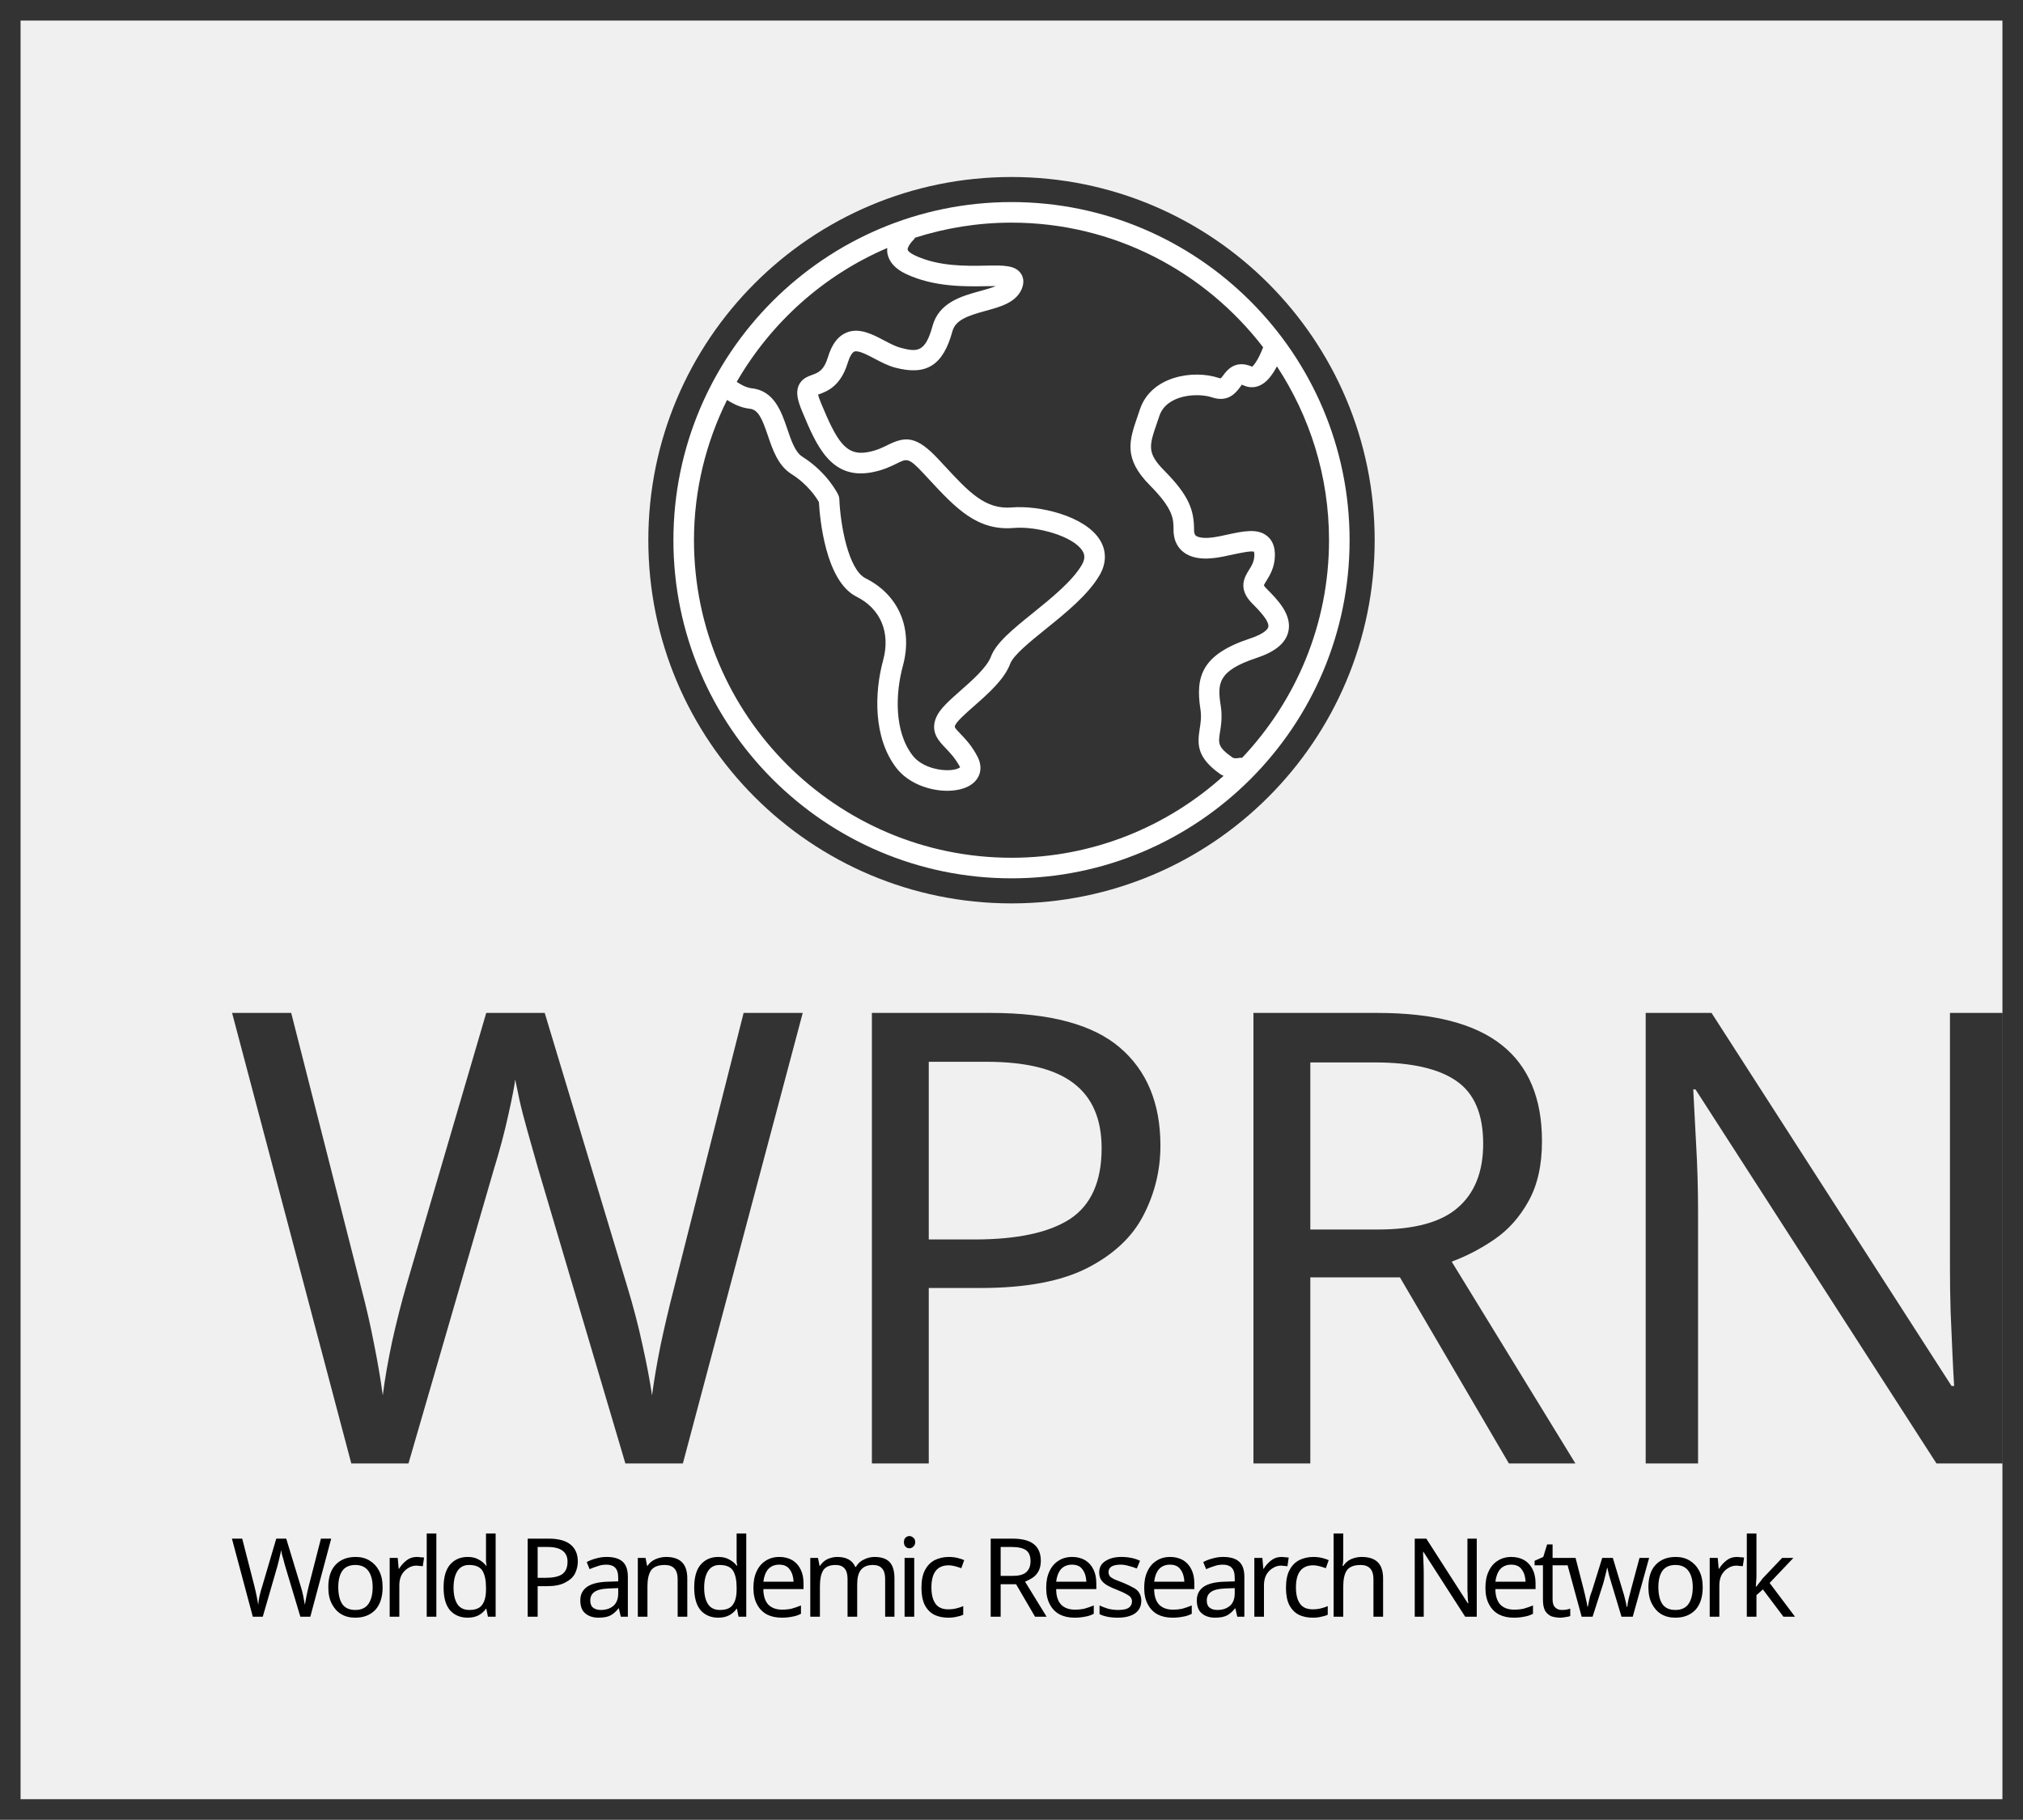
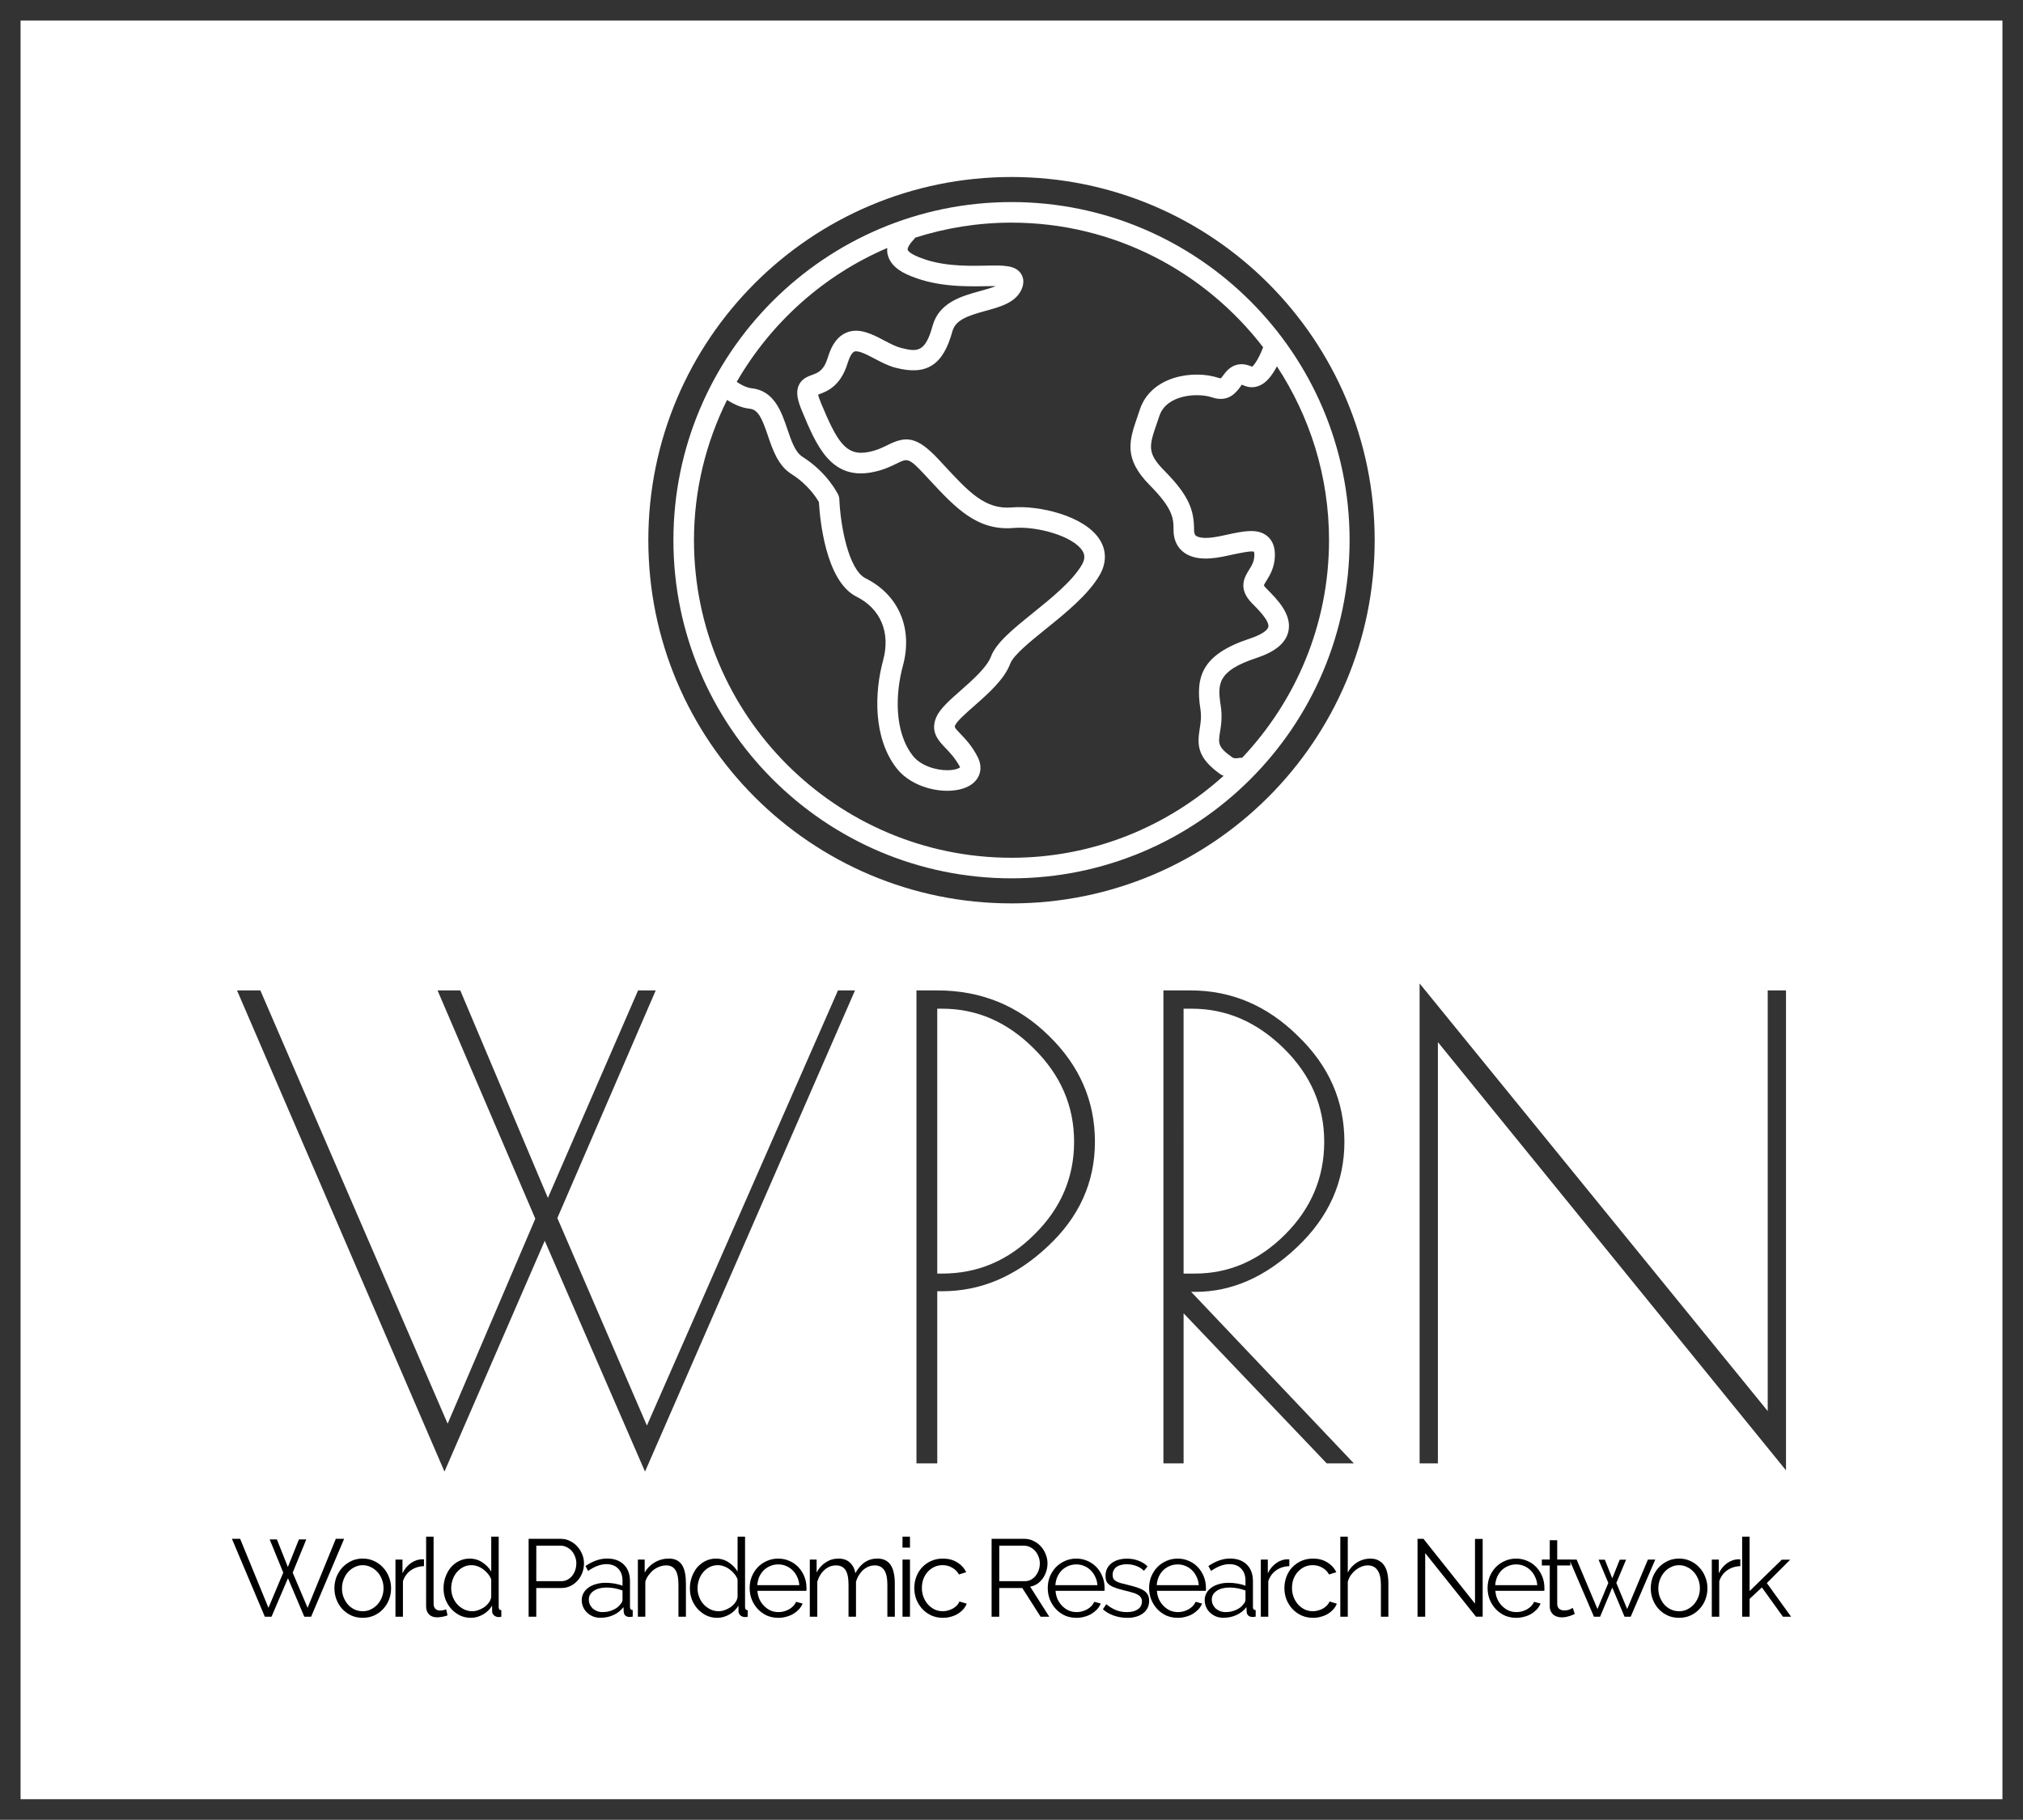
- <svg xmlns="http://www.w3.org/2000/svg" version="1.1" x="0px" y="0px" viewBox="0 0 98.377 88.489" enable-background="new 0 0 40 40" xml:space="preserve" id="svg8" width="98.377" height="88.489">
+ <svg xmlns="http://www.w3.org/2000/svg" height="88.489" width="98.377" id="svg8" xml:space="preserve" enable-background="new 0 0 40 40" viewBox="0 0 98.377 88.489" y="0px" x="0px" version="1.1">
  <defs id="defs12" />
-   <g id="g846" transform="translate(29.1885,8.263169)">
-     <g id="g895" transform="translate(-3.6401367e-7,-17.97729)">
-       <circle r="17.661" cy="35.982" cx="20" id="path891" style="fill:#333333;fill-opacity:1;stroke:none;stroke-width:0.883;stroke-miterlimit:4;stroke-dasharray:none;stroke-opacity:1" />
-       <path style="fill:#ffffff" d="m 20,19.54 c -9.065,0 -16.441,7.376 -16.441,16.442 0,9.066 7.376,16.442 16.441,16.442 9.065,0 16.441,-7.376 16.441,-16.442 0,-9.066 -7.376,-16.442 -16.441,-16.442 z m 11.214,27.025 c -0.038,-10e-4 -0.076,-0.008 -0.115,0 -0.16,0.032 -0.29,0.028 -0.347,-0.012 -0.729,-0.51 -0.699,-0.695 -0.612,-1.244 0.053,-0.331 0.118,-0.741 0.035,-1.275 -0.165,-1.064 -0.166,-1.696 1.738,-2.325 0.909,-0.301 1.415,-0.718 1.548,-1.276 0.198,-0.835 -0.549,-1.583 -1.043,-2.079 -0.115,-0.114 -0.141,-0.173 -0.145,-0.173 0.01,-0.042 0.076,-0.149 0.125,-0.228 0.156,-0.25 0.392,-0.628 0.41,-1.191 0.015,-0.432 -0.108,-0.76 -0.366,-0.975 -0.472,-0.396 -1.166,-0.245 -1.97,-0.071 l -0.391,0.082 c -0.798,0.161 -1.055,0.013 -1.114,-0.036 -0.024,-0.02 -0.088,-0.072 -0.089,-0.269 0,-0.95 -0.223,-1.657 -1.441,-2.887 -0.862,-0.871 -0.746,-1.21 -0.36,-2.333 l 0.115,-0.336 c 0.345,-1.036 1.853,-1.137 2.559,-0.9 0.79,0.264 1.17,-0.239 1.352,-0.482 0.038,-0.05 0.095,-0.126 0.081,-0.132 10e-4,0 0.034,0 0.113,0.036 0.256,0.112 0.524,0.114 0.778,0 0.31,-0.136 0.582,-0.455 0.832,-0.931 1.598,2.431 2.534,5.333 2.534,8.453 0,4.098 -1.614,7.817 -4.227,10.584 z m -17.255,-24.792 c -0.006,0.088 -0.009,0.177 0.007,0.263 0.076,0.417 0.382,0.754 0.907,1.001 1.362,0.64 2.878,0.611 3.889,0.593 0.153,-0.003 0.318,-0.004 0.476,-0.005 -0.213,0.09 -0.494,0.167 -0.755,0.239 -0.896,0.246 -2.01,0.551 -2.323,1.701 -0.357,1.31 -0.761,1.265 -1.554,1.061 -0.236,-0.062 -0.52,-0.21 -0.793,-0.354 -0.572,-0.301 -1.222,-0.645 -1.843,-0.383 -0.412,0.172 -0.705,0.562 -0.896,1.192 -0.199,0.654 -0.475,0.755 -0.767,0.862 -0.217,0.079 -0.513,0.187 -0.655,0.514 -0.152,0.346 -0.046,0.746 0.16,1.241 0.686,1.646 1.388,3.351 3.38,2.986 0.565,-0.103 0.958,-0.297 1.244,-0.439 0.48,-0.239 0.565,-0.28 1.275,0.479 l 0.259,0.279 c 1.314,1.417 2.362,2.54 4.148,2.383 1.119,-0.094 2.879,0.397 3.328,1.108 0.091,0.144 0.17,0.352 -0.026,0.688 -0.465,0.795 -1.479,1.614 -2.374,2.337 -0.962,0.776 -1.792,1.446 -2.045,2.122 -0.197,0.525 -0.904,1.148 -1.473,1.649 -0.542,0.478 -1.01,0.89 -1.186,1.299 -0.306,0.713 0.115,1.152 0.452,1.503 0.22,0.229 0.468,0.487 0.707,0.929 -0.035,0.045 -0.241,0.146 -0.624,0.146 -0.562,0 -1.299,-0.219 -1.68,-0.71 -0.911,-1.171 -0.844,-3.024 -0.478,-4.368 0.494,-1.817 -0.201,-3.448 -1.814,-4.254 -0.835,-0.417 -1.228,-2.588 -1.278,-3.858 -0.003,-0.066 -0.019,-0.132 -0.047,-0.192 -0.021,-0.044 -0.521,-1.088 -1.751,-1.863 -0.35,-0.221 -0.544,-0.792 -0.73,-1.344 -0.283,-0.834 -0.636,-1.873 -1.739,-1.983 -0.148,-0.015 -0.385,-0.087 -0.723,-0.313 1.67,-2.887 4.233,-5.191 7.322,-6.509 z m -9.4,14.209 c 0,-2.45 0.589,-4.76 1.608,-6.82 0.389,0.247 0.751,0.391 1.094,0.425 0.417,0.042 0.601,0.451 0.892,1.309 0.231,0.684 0.494,1.458 1.145,1.868 0.798,0.502 1.212,1.147 1.337,1.365 0.04,0.728 0.301,3.834 1.825,4.597 1.179,0.589 1.664,1.748 1.297,3.097 -0.43,1.577 -0.484,3.783 0.653,5.245 0.568,0.731 1.588,1.099 2.463,1.099 0.437,0 0.838,-0.091 1.128,-0.274 0.479,-0.302 0.621,-0.833 0.361,-1.355 -0.272,-0.543 -0.603,-0.888 -0.845,-1.14 -0.3,-0.313 -0.294,-0.325 -0.254,-0.418 0.086,-0.202 0.552,-0.613 0.927,-0.942 0.686,-0.604 1.463,-1.289 1.747,-2.049 0.157,-0.419 0.961,-1.067 1.737,-1.694 0.962,-0.776 2.053,-1.657 2.609,-2.611 0.341,-0.583 0.344,-1.196 0.009,-1.726 -0.746,-1.181 -2.987,-1.677 -4.259,-1.57 -1.32,0.117 -2.113,-0.755 -3.33,-2.067 l -0.262,-0.281 c -1.048,-1.122 -1.581,-1.125 -2.45,-0.692 -0.259,0.128 -0.552,0.274 -0.979,0.352 -1.076,0.199 -1.506,-0.536 -2.276,-2.387 -0.087,-0.207 -0.125,-0.335 -0.142,-0.41 0.019,-0.007 0.038,-0.014 0.056,-0.021 0.362,-0.132 1.037,-0.378 1.381,-1.51 0.093,-0.305 0.214,-0.514 0.324,-0.56 0.188,-0.079 0.635,0.157 0.992,0.345 0.324,0.17 0.658,0.347 1.008,0.437 1.513,0.396 2.32,-0.118 2.77,-1.766 0.152,-0.558 0.741,-0.758 1.622,-1 0.722,-0.197 1.467,-0.402 1.748,-1.056 0.151,-0.354 0.063,-0.606 -0.037,-0.755 -0.278,-0.414 -0.853,-0.403 -1.715,-0.386 -0.966,0.019 -2.292,0.043 -3.443,-0.498 -0.241,-0.114 -0.339,-0.22 -0.349,-0.276 -0.012,-0.06 0.042,-0.234 0.312,-0.512 0.021,-0.021 0.029,-0.047 0.045,-0.071 1.48,-0.473 3.055,-0.734 4.692,-0.734 4.984,0 9.412,2.384 12.237,6.061 -0.268,0.695 -0.497,0.922 -0.536,0.944 -0.822,-0.361 -1.226,0.181 -1.398,0.412 -0.043,0.056 -0.106,0.141 -0.126,0.154 0,-0.001 -0.032,0.004 -0.109,-0.022 -1.22,-0.405 -3.281,-0.093 -3.824,1.533 l -0.111,0.328 c -0.409,1.19 -0.704,2.05 0.595,3.362 1.152,1.163 1.152,1.635 1.152,2.185 0.001,0.554 0.249,0.873 0.456,1.042 0.419,0.342 1.053,0.421 1.944,0.242 l 0.404,-0.085 c 0.393,-0.084 0.986,-0.212 1.105,-0.153 10e-4,0 0.024,0.046 0.02,0.187 -0.01,0.296 -0.125,0.482 -0.259,0.697 -0.212,0.341 -0.566,0.911 0.161,1.637 0.274,0.275 0.847,0.848 0.777,1.14 -0.017,0.067 -0.128,0.307 -0.889,0.559 -2.344,0.773 -2.659,1.842 -2.413,3.427 0.059,0.378 0.012,0.676 -0.034,0.964 -0.126,0.791 -0.126,1.413 1.025,2.22 0.042,0.029 0.093,0.042 0.138,0.066 -2.737,2.468 -6.349,3.984 -10.315,3.984 -8.515,0 -15.441,-6.927 -15.441,-15.442 z" id="path2" />
+   <rect y="0.5" x="0.5" height="87.489" width="97.377" id="rect839" style="fill:#ffffff;fill-opacity:1;stroke:#333333;stroke-width:1;stroke-miterlimit:4;stroke-dasharray:none;stroke-opacity:1" />
+   <g transform="translate(29.1885,8.263169)" id="g846">
+     <g transform="translate(-3.6401367e-7,-17.97729)" id="g895">
+       <circle style="fill:#333333;fill-opacity:1;stroke:none;stroke-width:0.883;stroke-miterlimit:4;stroke-dasharray:none;stroke-opacity:1" id="path891" cx="20" cy="35.982" r="17.661" />
+       <path id="path2" d="m 20,19.54 c -9.065,0 -16.441,7.376 -16.441,16.442 0,9.066 7.376,16.442 16.441,16.442 9.065,0 16.441,-7.376 16.441,-16.442 0,-9.066 -7.376,-16.442 -16.441,-16.442 z m 11.214,27.025 c -0.038,-10e-4 -0.076,-0.008 -0.115,0 -0.16,0.032 -0.29,0.028 -0.347,-0.012 -0.729,-0.51 -0.699,-0.695 -0.612,-1.244 0.053,-0.331 0.118,-0.741 0.035,-1.275 -0.165,-1.064 -0.166,-1.696 1.738,-2.325 0.909,-0.301 1.415,-0.718 1.548,-1.276 0.198,-0.835 -0.549,-1.583 -1.043,-2.079 -0.115,-0.114 -0.141,-0.173 -0.145,-0.173 0.01,-0.042 0.076,-0.149 0.125,-0.228 0.156,-0.25 0.392,-0.628 0.41,-1.191 0.015,-0.432 -0.108,-0.76 -0.366,-0.975 -0.472,-0.396 -1.166,-0.245 -1.97,-0.071 l -0.391,0.082 c -0.798,0.161 -1.055,0.013 -1.114,-0.036 -0.024,-0.02 -0.088,-0.072 -0.089,-0.269 0,-0.95 -0.223,-1.657 -1.441,-2.887 -0.862,-0.871 -0.746,-1.21 -0.36,-2.333 l 0.115,-0.336 c 0.345,-1.036 1.853,-1.137 2.559,-0.9 0.79,0.264 1.17,-0.239 1.352,-0.482 0.038,-0.05 0.095,-0.126 0.081,-0.132 10e-4,0 0.034,0 0.113,0.036 0.256,0.112 0.524,0.114 0.778,0 0.31,-0.136 0.582,-0.455 0.832,-0.931 1.598,2.431 2.534,5.333 2.534,8.453 0,4.098 -1.614,7.817 -4.227,10.584 z m -17.255,-24.792 c -0.006,0.088 -0.009,0.177 0.007,0.263 0.076,0.417 0.382,0.754 0.907,1.001 1.362,0.64 2.878,0.611 3.889,0.593 0.153,-0.003 0.318,-0.004 0.476,-0.005 -0.213,0.09 -0.494,0.167 -0.755,0.239 -0.896,0.246 -2.01,0.551 -2.323,1.701 -0.357,1.31 -0.761,1.265 -1.554,1.061 -0.236,-0.062 -0.52,-0.21 -0.793,-0.354 -0.572,-0.301 -1.222,-0.645 -1.843,-0.383 -0.412,0.172 -0.705,0.562 -0.896,1.192 -0.199,0.654 -0.475,0.755 -0.767,0.862 -0.217,0.079 -0.513,0.187 -0.655,0.514 -0.152,0.346 -0.046,0.746 0.16,1.241 0.686,1.646 1.388,3.351 3.38,2.986 0.565,-0.103 0.958,-0.297 1.244,-0.439 0.48,-0.239 0.565,-0.28 1.275,0.479 l 0.259,0.279 c 1.314,1.417 2.362,2.54 4.148,2.383 1.119,-0.094 2.879,0.397 3.328,1.108 0.091,0.144 0.17,0.352 -0.026,0.688 -0.465,0.795 -1.479,1.614 -2.374,2.337 -0.962,0.776 -1.792,1.446 -2.045,2.122 -0.197,0.525 -0.904,1.148 -1.473,1.649 -0.542,0.478 -1.01,0.89 -1.186,1.299 -0.306,0.713 0.115,1.152 0.452,1.503 0.22,0.229 0.468,0.487 0.707,0.929 -0.035,0.045 -0.241,0.146 -0.624,0.146 -0.562,0 -1.299,-0.219 -1.68,-0.71 -0.911,-1.171 -0.844,-3.024 -0.478,-4.368 0.494,-1.817 -0.201,-3.448 -1.814,-4.254 -0.835,-0.417 -1.228,-2.588 -1.278,-3.858 -0.003,-0.066 -0.019,-0.132 -0.047,-0.192 -0.021,-0.044 -0.521,-1.088 -1.751,-1.863 -0.35,-0.221 -0.544,-0.792 -0.73,-1.344 -0.283,-0.834 -0.636,-1.873 -1.739,-1.983 -0.148,-0.015 -0.385,-0.087 -0.723,-0.313 1.67,-2.887 4.233,-5.191 7.322,-6.509 z m -9.4,14.209 c 0,-2.45 0.589,-4.76 1.608,-6.82 0.389,0.247 0.751,0.391 1.094,0.425 0.417,0.042 0.601,0.451 0.892,1.309 0.231,0.684 0.494,1.458 1.145,1.868 0.798,0.502 1.212,1.147 1.337,1.365 0.04,0.728 0.301,3.834 1.825,4.597 1.179,0.589 1.664,1.748 1.297,3.097 -0.43,1.577 -0.484,3.783 0.653,5.245 0.568,0.731 1.588,1.099 2.463,1.099 0.437,0 0.838,-0.091 1.128,-0.274 0.479,-0.302 0.621,-0.833 0.361,-1.355 -0.272,-0.543 -0.603,-0.888 -0.845,-1.14 -0.3,-0.313 -0.294,-0.325 -0.254,-0.418 0.086,-0.202 0.552,-0.613 0.927,-0.942 0.686,-0.604 1.463,-1.289 1.747,-2.049 0.157,-0.419 0.961,-1.067 1.737,-1.694 0.962,-0.776 2.053,-1.657 2.609,-2.611 0.341,-0.583 0.344,-1.196 0.009,-1.726 -0.746,-1.181 -2.987,-1.677 -4.259,-1.57 -1.32,0.117 -2.113,-0.755 -3.33,-2.067 l -0.262,-0.281 c -1.048,-1.122 -1.581,-1.125 -2.45,-0.692 -0.259,0.128 -0.552,0.274 -0.979,0.352 -1.076,0.199 -1.506,-0.536 -2.276,-2.387 -0.087,-0.207 -0.125,-0.335 -0.142,-0.41 0.019,-0.007 0.038,-0.014 0.056,-0.021 0.362,-0.132 1.037,-0.378 1.381,-1.51 0.093,-0.305 0.214,-0.514 0.324,-0.56 0.188,-0.079 0.635,0.157 0.992,0.345 0.324,0.17 0.658,0.347 1.008,0.437 1.513,0.396 2.32,-0.118 2.77,-1.766 0.152,-0.558 0.741,-0.758 1.622,-1 0.722,-0.197 1.467,-0.402 1.748,-1.056 0.151,-0.354 0.063,-0.606 -0.037,-0.755 -0.278,-0.414 -0.853,-0.403 -1.715,-0.386 -0.966,0.019 -2.292,0.043 -3.443,-0.498 -0.241,-0.114 -0.339,-0.22 -0.349,-0.276 -0.012,-0.06 0.042,-0.234 0.312,-0.512 0.021,-0.021 0.029,-0.047 0.045,-0.071 1.48,-0.473 3.055,-0.734 4.692,-0.734 4.984,0 9.412,2.384 12.237,6.061 -0.268,0.695 -0.497,0.922 -0.536,0.944 -0.822,-0.361 -1.226,0.181 -1.398,0.412 -0.043,0.056 -0.106,0.141 -0.126,0.154 0,-0.001 -0.032,0.004 -0.109,-0.022 -1.22,-0.405 -3.281,-0.093 -3.824,1.533 l -0.111,0.328 c -0.409,1.19 -0.704,2.05 0.595,3.362 1.152,1.163 1.152,1.635 1.152,2.185 0.001,0.554 0.249,0.873 0.456,1.042 0.419,0.342 1.053,0.421 1.944,0.242 l 0.404,-0.085 c 0.393,-0.084 0.986,-0.212 1.105,-0.153 10e-4,0 0.024,0.046 0.02,0.187 -0.01,0.296 -0.125,0.482 -0.259,0.697 -0.212,0.341 -0.566,0.911 0.161,1.637 0.274,0.275 0.847,0.848 0.777,1.14 -0.017,0.067 -0.128,0.307 -0.889,0.559 -2.344,0.773 -2.659,1.842 -2.413,3.427 0.059,0.378 0.012,0.676 -0.034,0.964 -0.126,0.791 -0.126,1.413 1.025,2.22 0.042,0.029 0.093,0.042 0.138,0.066 -2.737,2.468 -6.349,3.984 -10.315,3.984 -8.515,0 -15.441,-6.927 -15.441,-15.442 z" style="fill:#ffffff" />
    </g>
-     <text id="text823" y="62.897" x="-18.277" style="font-style:normal;font-variant:normal;font-weight:normal;font-stretch:normal;font-size:16.936px;line-height:1.25;font-family:Oswald;-inkscape-font-specification:Oswald;letter-spacing:0px;word-spacing:0px;fill:#333333;fill-opacity:1;stroke:none;stroke-width:0.397;" xml:space="preserve">
-       <tspan style="font-style:normal;font-variant:normal;font-weight:normal;font-stretch:normal;font-size:30.667px;font-family:'Poiret One';-inkscape-font-specification:'Poiret One';stroke-width:0.397;fill:#333333;fill-opacity:1;" y="62.897" x="-18.277" id="tspan821">WPRN</tspan>
-     </text>
-     <text id="text827" y="70.352" x="-17.973" style="font-style:normal;font-variant:normal;font-weight:normal;font-stretch:normal;font-size:16px;line-height:1.25;font-family:Raleway;-inkscape-font-specification:Raleway;letter-spacing:0px;word-spacing:0px;fill:#000000;fill-opacity:1;stroke:none" xml:space="preserve">
-       <tspan style="font-size:5.333px;letter-spacing:-0.4px" y="70.352" x="-17.973" id="tspan825">World Pandemic Research Network</tspan>
-     </text>
+     <g id="text823" style="font-style:normal;font-variant:normal;font-weight:normal;font-stretch:normal;font-size:16.936px;line-height:1.25;font-family:Oswald;-inkscape-font-specification:Oswald;letter-spacing:0px;word-spacing:0px;fill:#333333;fill-opacity:1;stroke:none;stroke-width:0.397" aria-label="WPRN">
+       <path id="path1564" style="font-style:normal;font-variant:normal;font-weight:normal;font-stretch:normal;font-size:30.667px;font-family:'Poiret One';-inkscape-font-specification:'Poiret One';fill:#333333;fill-opacity:1;stroke-width:0.397" d="M -7.574,63.295 -17.663,39.897 h 1.135 l 9.108,21.068 4.263,-9.967 -4.753,-11.101 h 1.104 L -2.545,49.986 1.841,39.897 H 2.699 L -2.085,50.967 2.27,61.057 11.562,39.897 h 0.828 l -10.212,23.399 -4.876,-11.224 z" />
+       <path id="path1566" style="font-style:normal;font-variant:normal;font-weight:normal;font-stretch:normal;font-size:30.667px;font-family:'Poiret One';-inkscape-font-specification:'Poiret One';fill:#333333;fill-opacity:1;stroke-width:0.397" d="m 15.378,39.897 h 1.012 q 3.189,0 5.428,2.208 2.239,2.177 2.239,5.152 0,2.975 -2.331,5.121 -2.3,2.147 -5.091,2.147 h -0.245 v 8.372 h -1.012 z m 1.012,13.769 h 0.245 q 2.576,0 4.477,-1.901 1.932,-1.901 1.932,-4.508 0,-2.607 -1.963,-4.539 -1.932,-1.932 -4.447,-1.932 h -0.245 z" />
+       <path id="path1568" style="font-style:normal;font-variant:normal;font-weight:normal;font-stretch:normal;font-size:30.667px;font-family:'Poiret One';-inkscape-font-specification:'Poiret One';fill:#333333;fill-opacity:1;stroke-width:0.397" d="m 27.388,39.897 h 1.319 q 2.975,0 5.213,2.208 2.269,2.177 2.269,5.152 0,2.944 -2.3,5.121 -2.3,2.177 -4.937,2.177 h -0.215 l 7.912,8.341 H 35.33 L 28.369,55.598 v 7.299 h -0.981 z m 0.981,13.769 h 0.552 q 2.484,0 4.385,-1.901 1.901,-1.901 1.901,-4.508 0,-2.607 -1.963,-4.539 -1.963,-1.932 -4.477,-1.932 h -0.399 z" />
+       <path id="path1570" style="font-style:normal;font-variant:normal;font-weight:normal;font-stretch:normal;font-size:30.667px;font-family:'Poiret One';-inkscape-font-specification:'Poiret One';fill:#333333;fill-opacity:1;stroke-width:0.397" d="m 56.774,39.897 h 0.889 V 63.234 L 40.735,42.411 V 62.897 H 39.846 V 39.559 l 16.928,20.792 z" />
+     </g>
+     <g id="text827" style="font-style:normal;font-variant:normal;font-weight:normal;font-stretch:normal;font-size:16px;line-height:1.25;font-family:Raleway;-inkscape-font-specification:Raleway;letter-spacing:0px;word-spacing:0px;fill:#000000;fill-opacity:1;stroke:none" aria-label="World Pandemic Research Network">
+       <path id="path1573" style="font-size:5.333px;letter-spacing:-0.4px" d="m -16.075,66.592 h 0.352 l 0.533,1.344 0.539,-1.344 h 0.357 l -0.661,1.616 0.725,1.712 1.371,-3.355 h 0.405 l -1.605,3.787 h -0.331 l -0.795,-1.872 -0.8,1.872 h -0.325 l -1.6,-3.787 h 0.4 l 1.376,3.355 0.72,-1.712 z" />
+       <path id="path1575" style="font-size:5.333px;letter-spacing:-0.4px" d="m -11.55,70.405 q -0.304,0 -0.555,-0.112 -0.251,-0.117 -0.437,-0.315 -0.181,-0.197 -0.283,-0.459 -0.101,-0.261 -0.101,-0.549 0,-0.293 0.101,-0.555 0.107,-0.261 0.288,-0.459 0.187,-0.197 0.437,-0.315 0.251,-0.117 0.549,-0.117 0.299,0 0.549,0.117 0.256,0.117 0.437,0.315 0.187,0.197 0.288,0.459 0.107,0.261 0.107,0.555 0,0.288 -0.101,0.549 -0.101,0.261 -0.288,0.459 -0.181,0.197 -0.437,0.315 -0.251,0.112 -0.555,0.112 z m -1.008,-1.429 q 0,0.235 0.08,0.437 0.08,0.197 0.213,0.352 0.139,0.149 0.32,0.235 0.187,0.085 0.395,0.085 0.208,0 0.389,-0.085 0.187,-0.091 0.325,-0.24 0.139,-0.155 0.219,-0.357 0.08,-0.203 0.08,-0.437 0,-0.229 -0.08,-0.432 -0.08,-0.208 -0.219,-0.357 -0.139,-0.155 -0.325,-0.24 -0.181,-0.091 -0.389,-0.091 -0.208,0 -0.389,0.091 -0.181,0.085 -0.32,0.24 -0.139,0.155 -0.219,0.363 -0.08,0.203 -0.08,0.437 z" />
+       <path id="path1577" style="font-size:5.333px;letter-spacing:-0.4px" d="m -8.57,67.893 q -0.368,0.011 -0.64,0.203 -0.272,0.192 -0.384,0.528 v 1.728 h -0.363 v -2.779 h 0.341 v 0.667 q 0.155,-0.32 0.416,-0.501 0.261,-0.181 0.56,-0.181 0.043,0 0.069,0.005 z" />
+       <path id="path1579" style="font-size:5.333px;letter-spacing:-0.4px" d="m -8.466,66.458 h 0.363 v 3.264 q 0,0.155 0.085,0.245 0.085,0.085 0.24,0.085 0.059,0 0.139,-0.016 0.08,-0.016 0.149,-0.043 l 0.064,0.293 q -0.101,0.043 -0.251,0.069 -0.144,0.027 -0.251,0.027 -0.251,0 -0.395,-0.139 -0.144,-0.144 -0.144,-0.4 z" />
+       <path id="path1581" style="font-size:5.333px;letter-spacing:-0.4px" d="m -6.293,70.405 q -0.288,0 -0.533,-0.117 -0.245,-0.123 -0.421,-0.32 -0.176,-0.197 -0.277,-0.453 -0.096,-0.261 -0.096,-0.544 0,-0.293 0.096,-0.555 0.096,-0.267 0.261,-0.464 0.171,-0.197 0.4,-0.309 0.235,-0.117 0.512,-0.117 0.352,0 0.624,0.187 0.272,0.181 0.427,0.443 v -1.696 h 0.363 v 3.424 q 0,0.149 0.128,0.149 v 0.32 q -0.08,0.016 -0.128,0.016 -0.128,0 -0.224,-0.08 -0.096,-0.085 -0.096,-0.203 v -0.272 q -0.165,0.272 -0.448,0.432 -0.283,0.16 -0.587,0.16 z m 0.08,-0.32 q 0.133,0 0.283,-0.053 0.155,-0.053 0.288,-0.144 0.133,-0.096 0.224,-0.219 0.096,-0.128 0.117,-0.272 v -0.859 q -0.053,-0.144 -0.155,-0.267 -0.101,-0.128 -0.235,-0.224 -0.128,-0.096 -0.277,-0.149 -0.149,-0.053 -0.293,-0.053 -0.224,0 -0.405,0.096 -0.181,0.096 -0.315,0.256 -0.128,0.155 -0.197,0.357 -0.069,0.203 -0.069,0.416 0,0.224 0.08,0.427 0.08,0.203 0.219,0.357 0.139,0.149 0.325,0.24 0.192,0.091 0.411,0.091 z" />
+       <path id="path1583" style="font-size:5.333px;letter-spacing:-0.4px" d="m -3.482,70.352 v -3.787 h 1.568 q 0.245,0 0.448,0.107 0.208,0.101 0.357,0.272 0.149,0.165 0.235,0.379 0.085,0.213 0.085,0.432 0,0.235 -0.08,0.453 -0.08,0.213 -0.224,0.379 -0.144,0.165 -0.347,0.267 -0.197,0.101 -0.443,0.101 h -1.227 v 1.397 z m 0.373,-1.728 h 1.211 q 0.165,0 0.299,-0.069 0.139,-0.075 0.235,-0.192 0.096,-0.123 0.149,-0.277 0.053,-0.16 0.053,-0.331 0,-0.176 -0.064,-0.331 -0.059,-0.16 -0.165,-0.277 -0.101,-0.117 -0.245,-0.181 -0.139,-0.069 -0.293,-0.069 h -1.179 z" />
+       <path id="path1585" style="font-size:5.333px;letter-spacing:-0.4px" d="m 0.023,70.405 q -0.197,0 -0.368,-0.064 -0.165,-0.069 -0.293,-0.187 -0.123,-0.117 -0.192,-0.272 -0.069,-0.16 -0.069,-0.341 0,-0.181 0.085,-0.336 0.085,-0.155 0.24,-0.267 0.155,-0.112 0.368,-0.171 0.213,-0.064 0.469,-0.064 0.213,0 0.432,0.037 0.219,0.037 0.389,0.107 v -0.251 q 0,-0.368 -0.208,-0.581 -0.208,-0.219 -0.576,-0.219 -0.213,0 -0.437,0.085 -0.224,0.085 -0.453,0.245 l -0.128,-0.24 q 0.539,-0.363 1.045,-0.363 0.523,0 0.821,0.293 0.299,0.293 0.299,0.811 v 1.253 q 0,0.149 0.133,0.149 v 0.32 q -0.091,0.016 -0.139,0.016 -0.139,0 -0.219,-0.069 -0.075,-0.069 -0.08,-0.192 l -0.011,-0.219 q -0.192,0.251 -0.485,0.384 -0.288,0.133 -0.624,0.133 z m 0.085,-0.277 q 0.283,0 0.517,-0.107 0.24,-0.107 0.363,-0.283 0.048,-0.048 0.069,-0.101 0.027,-0.059 0.027,-0.107 v -0.453 q -0.181,-0.069 -0.379,-0.107 -0.192,-0.037 -0.395,-0.037 -0.384,0 -0.624,0.16 -0.24,0.16 -0.24,0.421 0,0.128 0.048,0.24 0.053,0.112 0.139,0.197 0.091,0.08 0.213,0.128 0.123,0.048 0.261,0.048 z" />
+       <path id="path1587" style="font-size:5.333px;letter-spacing:-0.4px" d="M 4.167,70.352 H 3.804 v -1.552 q 0,-0.496 -0.149,-0.72 -0.144,-0.224 -0.448,-0.224 -0.16,0 -0.32,0.059 -0.16,0.059 -0.299,0.165 -0.133,0.107 -0.24,0.256 -0.107,0.144 -0.155,0.315 v 1.701 H 1.831 v -2.779 h 0.331 v 0.629 q 0.171,-0.304 0.485,-0.491 0.32,-0.187 0.693,-0.187 0.229,0 0.389,0.085 0.16,0.085 0.256,0.24 0.096,0.155 0.139,0.379 0.043,0.224 0.043,0.496 z" />
+       <path id="path1589" style="font-size:5.333px;letter-spacing:-0.4px" d="m 5.687,70.405 q -0.288,0 -0.533,-0.117 -0.245,-0.123 -0.421,-0.32 -0.176,-0.197 -0.277,-0.453 -0.096,-0.261 -0.096,-0.544 0,-0.293 0.096,-0.555 0.096,-0.267 0.261,-0.464 0.171,-0.197 0.4,-0.309 0.235,-0.117 0.512,-0.117 0.352,0 0.624,0.187 0.272,0.181 0.427,0.443 v -1.696 h 0.363 v 3.424 q 0,0.149 0.128,0.149 v 0.32 q -0.08,0.016 -0.128,0.016 -0.128,0 -0.224,-0.08 -0.096,-0.085 -0.096,-0.203 v -0.272 q -0.165,0.272 -0.448,0.432 -0.283,0.16 -0.587,0.16 z m 0.08,-0.32 q 0.133,0 0.283,-0.053 0.155,-0.053 0.288,-0.144 0.133,-0.096 0.224,-0.219 0.096,-0.128 0.117,-0.272 v -0.859 q -0.053,-0.144 -0.155,-0.267 -0.101,-0.128 -0.235,-0.224 -0.128,-0.096 -0.277,-0.149 -0.149,-0.053 -0.293,-0.053 -0.224,0 -0.405,0.096 -0.181,0.096 -0.315,0.256 -0.128,0.155 -0.197,0.357 -0.069,0.203 -0.069,0.416 0,0.224 0.08,0.427 0.08,0.203 0.219,0.357 0.139,0.149 0.325,0.24 0.192,0.091 0.411,0.091 z" />
+       <path id="path1591" style="font-size:5.333px;letter-spacing:-0.4px" d="m 8.658,70.405 q -0.304,0 -0.56,-0.112 -0.251,-0.117 -0.437,-0.315 -0.187,-0.203 -0.293,-0.464 -0.101,-0.261 -0.101,-0.56 0,-0.293 0.101,-0.549 0.107,-0.261 0.288,-0.453 0.187,-0.197 0.443,-0.309 0.256,-0.117 0.555,-0.117 0.304,0 0.555,0.117 0.256,0.112 0.437,0.309 0.181,0.197 0.283,0.453 0.101,0.256 0.101,0.544 0,0.043 0,0.085 0,0.043 -0.005,0.059 H 7.644 q 0.016,0.224 0.101,0.416 0.091,0.187 0.229,0.325 0.139,0.139 0.315,0.219 0.181,0.075 0.384,0.075 0.133,0 0.267,-0.037 0.133,-0.037 0.245,-0.101 0.112,-0.064 0.203,-0.155 0.091,-0.096 0.139,-0.208 l 0.315,0.085 q -0.064,0.155 -0.181,0.283 -0.117,0.123 -0.272,0.219 -0.155,0.091 -0.341,0.139 -0.187,0.053 -0.389,0.053 z m 1.024,-1.589 q -0.016,-0.224 -0.107,-0.405 -0.085,-0.187 -0.224,-0.32 -0.133,-0.133 -0.315,-0.208 -0.176,-0.075 -0.379,-0.075 -0.203,0 -0.384,0.075 -0.181,0.075 -0.32,0.208 -0.133,0.133 -0.219,0.32 -0.08,0.187 -0.096,0.405 z" />
+       <path id="path1593" style="font-size:5.333px;letter-spacing:-0.4px" d="m 14.327,70.352 h -0.363 v -1.552 q 0,-0.485 -0.155,-0.715 -0.155,-0.229 -0.459,-0.229 -0.16,0 -0.304,0.059 -0.139,0.059 -0.261,0.165 -0.117,0.107 -0.208,0.256 -0.091,0.144 -0.139,0.32 v 1.696 h -0.363 v -1.552 q 0,-0.496 -0.149,-0.72 -0.149,-0.224 -0.459,-0.224 -0.315,0 -0.56,0.219 -0.245,0.219 -0.352,0.576 v 1.701 h -0.363 v -2.779 h 0.331 v 0.629 q 0.171,-0.32 0.448,-0.496 0.277,-0.181 0.613,-0.181 0.352,0 0.56,0.197 0.213,0.197 0.261,0.517 0.389,-0.715 1.072,-0.715 0.235,0 0.395,0.085 0.165,0.085 0.261,0.245 0.101,0.155 0.144,0.379 0.048,0.219 0.048,0.491 z" />
+       <path id="path1595" style="font-size:5.333px;letter-spacing:-0.4px" d="m 14.7,70.352 v -2.779 h 0.363 v 2.779 z m 0,-3.36 v -0.533 h 0.363 v 0.533 z" />
+       <path id="path1597" style="font-size:5.333px;letter-spacing:-0.4px" d="m 15.274,68.954 q 0,-0.293 0.101,-0.555 0.101,-0.261 0.283,-0.453 0.187,-0.197 0.443,-0.309 0.256,-0.112 0.565,-0.112 0.395,0 0.688,0.181 0.293,0.176 0.443,0.48 l -0.352,0.112 q -0.117,-0.213 -0.331,-0.331 -0.208,-0.123 -0.464,-0.123 -0.213,0 -0.4,0.085 -0.181,0.085 -0.32,0.235 -0.133,0.144 -0.213,0.347 -0.075,0.203 -0.075,0.443 0,0.235 0.08,0.443 0.08,0.208 0.219,0.363 0.139,0.149 0.32,0.24 0.187,0.085 0.395,0.085 0.133,0 0.261,-0.037 0.133,-0.037 0.245,-0.101 0.112,-0.069 0.192,-0.155 0.08,-0.085 0.112,-0.181 l 0.357,0.107 q -0.059,0.149 -0.171,0.277 -0.112,0.123 -0.267,0.219 -0.149,0.091 -0.336,0.139 -0.181,0.053 -0.379,0.053 -0.304,0 -0.56,-0.112 -0.256,-0.117 -0.443,-0.315 -0.187,-0.203 -0.293,-0.464 -0.101,-0.261 -0.101,-0.56 z" />
+       <path id="path1599" style="font-size:5.333px;letter-spacing:-0.4px" d="m 19.032,70.352 v -3.787 h 1.6 q 0.245,0 0.448,0.107 0.208,0.101 0.357,0.272 0.149,0.165 0.229,0.379 0.085,0.213 0.085,0.432 0,0.208 -0.064,0.4 -0.059,0.187 -0.171,0.341 -0.107,0.149 -0.261,0.256 -0.155,0.101 -0.347,0.139 l 0.928,1.461 h -0.421 l -0.891,-1.397 h -1.12 v 1.397 z m 0.373,-1.728 h 1.237 q 0.165,0 0.299,-0.069 0.139,-0.075 0.235,-0.197 0.096,-0.123 0.149,-0.277 0.053,-0.155 0.053,-0.325 0,-0.171 -0.064,-0.325 -0.059,-0.16 -0.165,-0.277 -0.101,-0.117 -0.245,-0.187 -0.139,-0.069 -0.293,-0.069 h -1.205 z" />
+       <path id="path1601" style="font-size:5.333px;letter-spacing:-0.4px" d="m 23.154,70.405 q -0.304,0 -0.56,-0.112 -0.251,-0.117 -0.437,-0.315 -0.187,-0.203 -0.293,-0.464 -0.101,-0.261 -0.101,-0.56 0,-0.293 0.101,-0.549 0.107,-0.261 0.288,-0.453 0.187,-0.197 0.443,-0.309 0.256,-0.117 0.555,-0.117 0.304,0 0.555,0.117 0.256,0.112 0.437,0.309 0.181,0.197 0.283,0.453 0.101,0.256 0.101,0.544 0,0.043 0,0.085 0,0.043 -0.005,0.059 h -2.379 q 0.016,0.224 0.101,0.416 0.091,0.187 0.229,0.325 0.139,0.139 0.315,0.219 0.181,0.075 0.384,0.075 0.133,0 0.267,-0.037 0.133,-0.037 0.245,-0.101 0.112,-0.064 0.203,-0.155 0.091,-0.096 0.139,-0.208 l 0.315,0.085 q -0.064,0.155 -0.181,0.283 -0.117,0.123 -0.272,0.219 -0.155,0.091 -0.341,0.139 -0.187,0.053 -0.389,0.053 z m 1.024,-1.589 q -0.016,-0.224 -0.107,-0.405 -0.085,-0.187 -0.224,-0.32 -0.133,-0.133 -0.315,-0.208 -0.176,-0.075 -0.379,-0.075 -0.203,0 -0.384,0.075 -0.181,0.075 -0.32,0.208 -0.133,0.133 -0.219,0.32 -0.08,0.187 -0.096,0.405 z" />
+       <path id="path1603" style="font-size:5.333px;letter-spacing:-0.4px" d="m 25.612,70.405 q -0.325,0 -0.635,-0.107 -0.309,-0.107 -0.533,-0.309 l 0.165,-0.245 q 0.235,0.192 0.475,0.288 0.245,0.096 0.523,0.096 0.336,0 0.533,-0.133 0.203,-0.139 0.203,-0.389 0,-0.117 -0.053,-0.192 -0.053,-0.08 -0.16,-0.139 -0.101,-0.059 -0.261,-0.101 -0.155,-0.048 -0.363,-0.096 -0.24,-0.059 -0.416,-0.117 -0.176,-0.059 -0.293,-0.133 -0.112,-0.075 -0.171,-0.181 -0.053,-0.112 -0.053,-0.277 0,-0.208 0.08,-0.368 0.085,-0.16 0.224,-0.261 0.144,-0.107 0.331,-0.16 0.192,-0.053 0.405,-0.053 0.32,0 0.581,0.107 0.261,0.101 0.421,0.272 l -0.176,0.213 q -0.155,-0.16 -0.379,-0.24 -0.219,-0.08 -0.459,-0.08 -0.144,0 -0.267,0.032 -0.123,0.027 -0.219,0.091 -0.091,0.064 -0.144,0.165 -0.053,0.096 -0.053,0.229 0,0.112 0.037,0.181 0.037,0.069 0.123,0.123 0.085,0.048 0.213,0.091 0.133,0.037 0.32,0.08 0.267,0.064 0.469,0.128 0.203,0.064 0.336,0.149 0.139,0.085 0.208,0.208 0.069,0.123 0.069,0.299 0,0.384 -0.293,0.608 -0.293,0.224 -0.789,0.224 z" />
+       <path id="path1605" style="font-size:5.333px;letter-spacing:-0.4px" d="m 28.083,70.405 q -0.304,0 -0.56,-0.112 -0.251,-0.117 -0.437,-0.315 -0.187,-0.203 -0.293,-0.464 -0.101,-0.261 -0.101,-0.56 0,-0.293 0.101,-0.549 0.107,-0.261 0.288,-0.453 0.187,-0.197 0.443,-0.309 0.256,-0.117 0.555,-0.117 0.304,0 0.555,0.117 0.256,0.112 0.437,0.309 0.181,0.197 0.283,0.453 0.101,0.256 0.101,0.544 0,0.043 0,0.085 0,0.043 -0.005,0.059 h -2.379 q 0.016,0.224 0.101,0.416 0.091,0.187 0.229,0.325 0.139,0.139 0.315,0.219 0.181,0.075 0.384,0.075 0.133,0 0.267,-0.037 0.133,-0.037 0.245,-0.101 0.112,-0.064 0.203,-0.155 0.091,-0.096 0.139,-0.208 l 0.315,0.085 q -0.064,0.155 -0.181,0.283 -0.117,0.123 -0.272,0.219 -0.155,0.091 -0.341,0.139 -0.187,0.053 -0.389,0.053 z m 1.024,-1.589 q -0.016,-0.224 -0.107,-0.405 -0.085,-0.187 -0.224,-0.32 -0.133,-0.133 -0.315,-0.208 -0.176,-0.075 -0.379,-0.075 -0.203,0 -0.384,0.075 -0.181,0.075 -0.32,0.208 -0.133,0.133 -0.219,0.32 -0.08,0.187 -0.096,0.405 z" />
+       <path id="path1607" style="font-size:5.333px;letter-spacing:-0.4px" d="m 30.317,70.405 q -0.197,0 -0.368,-0.064 -0.165,-0.069 -0.293,-0.187 -0.123,-0.117 -0.192,-0.272 -0.069,-0.16 -0.069,-0.341 0,-0.181 0.085,-0.336 0.085,-0.155 0.24,-0.267 0.155,-0.112 0.368,-0.171 0.213,-0.064 0.469,-0.064 0.213,0 0.432,0.037 0.219,0.037 0.389,0.107 v -0.251 q 0,-0.368 -0.208,-0.581 -0.208,-0.219 -0.576,-0.219 -0.213,0 -0.437,0.085 -0.224,0.085 -0.453,0.245 l -0.128,-0.24 q 0.539,-0.363 1.045,-0.363 0.523,0 0.821,0.293 0.299,0.293 0.299,0.811 v 1.253 q 0,0.149 0.133,0.149 v 0.32 q -0.091,0.016 -0.139,0.016 -0.139,0 -0.219,-0.069 -0.075,-0.069 -0.08,-0.192 l -0.011,-0.219 q -0.192,0.251 -0.485,0.384 -0.288,0.133 -0.624,0.133 z m 0.085,-0.277 q 0.283,0 0.517,-0.107 0.24,-0.107 0.363,-0.283 0.048,-0.048 0.069,-0.101 0.027,-0.059 0.027,-0.107 v -0.453 q -0.181,-0.069 -0.379,-0.107 -0.192,-0.037 -0.395,-0.037 -0.384,0 -0.624,0.16 -0.24,0.16 -0.24,0.421 0,0.128 0.048,0.24 0.053,0.112 0.139,0.197 0.091,0.08 0.213,0.128 0.123,0.048 0.261,0.048 z" />
+       <path id="path1609" style="font-size:5.333px;letter-spacing:-0.4px" d="m 33.511,67.893 q -0.368,0.011 -0.64,0.203 -0.272,0.192 -0.384,0.528 v 1.728 h -0.363 v -2.779 h 0.341 v 0.667 q 0.155,-0.32 0.416,-0.501 0.261,-0.181 0.56,-0.181 0.043,0 0.069,0.005 z" />
+       <path id="path1611" style="font-size:5.333px;letter-spacing:-0.4px" d="m 33.272,68.954 q 0,-0.293 0.101,-0.555 0.101,-0.261 0.283,-0.453 0.187,-0.197 0.443,-0.309 0.256,-0.112 0.565,-0.112 0.395,0 0.688,0.181 0.293,0.176 0.443,0.48 l -0.352,0.112 q -0.117,-0.213 -0.331,-0.331 -0.208,-0.123 -0.464,-0.123 -0.213,0 -0.4,0.085 -0.181,0.085 -0.32,0.235 -0.133,0.144 -0.213,0.347 -0.075,0.203 -0.075,0.443 0,0.235 0.08,0.443 0.08,0.208 0.219,0.363 0.139,0.149 0.32,0.24 0.187,0.085 0.395,0.085 0.133,0 0.261,-0.037 0.133,-0.037 0.245,-0.101 0.112,-0.069 0.192,-0.155 0.08,-0.085 0.112,-0.181 l 0.357,0.107 q -0.059,0.149 -0.171,0.277 -0.112,0.123 -0.267,0.219 -0.149,0.091 -0.336,0.139 -0.181,0.053 -0.379,0.053 -0.304,0 -0.56,-0.112 -0.256,-0.117 -0.443,-0.315 -0.187,-0.203 -0.293,-0.464 -0.101,-0.261 -0.101,-0.56 z" />
+       <path id="path1613" style="font-size:5.333px;letter-spacing:-0.4px" d="m 38.327,70.352 h -0.363 v -1.552 q 0,-0.475 -0.165,-0.709 -0.16,-0.235 -0.475,-0.235 -0.155,0 -0.309,0.064 -0.149,0.059 -0.283,0.165 -0.133,0.107 -0.235,0.251 -0.096,0.144 -0.144,0.315 v 1.701 h -0.363 v -3.893 h 0.363 v 1.744 q 0.165,-0.315 0.459,-0.496 0.293,-0.181 0.635,-0.181 0.24,0 0.405,0.091 0.165,0.085 0.272,0.245 0.107,0.155 0.155,0.379 0.048,0.219 0.048,0.485 z" />
+       <path id="path1615" style="font-size:5.333px;letter-spacing:-0.4px" d="m 40.118,67.258 v 3.093 h -0.373 v -3.787 h 0.288 l 2.507,3.152 v -3.147 h 0.373 v 3.781 h -0.325 z" />
+       <path id="path1617" style="font-size:5.333px;letter-spacing:-0.4px" d="m 44.543,70.405 q -0.304,0 -0.56,-0.112 -0.251,-0.117 -0.437,-0.315 -0.187,-0.203 -0.293,-0.464 -0.101,-0.261 -0.101,-0.56 0,-0.293 0.101,-0.549 0.107,-0.261 0.288,-0.453 0.187,-0.197 0.443,-0.309 0.256,-0.117 0.555,-0.117 0.304,0 0.555,0.117 0.256,0.112 0.437,0.309 0.181,0.197 0.283,0.453 0.101,0.256 0.101,0.544 0,0.043 0,0.085 0,0.043 -0.005,0.059 h -2.379 q 0.016,0.224 0.101,0.416 0.091,0.187 0.229,0.325 0.139,0.139 0.315,0.219 0.181,0.075 0.384,0.075 0.133,0 0.267,-0.037 0.133,-0.037 0.245,-0.101 0.112,-0.064 0.203,-0.155 0.091,-0.096 0.139,-0.208 l 0.315,0.085 q -0.064,0.155 -0.181,0.283 -0.117,0.123 -0.272,0.219 -0.155,0.091 -0.341,0.139 -0.187,0.053 -0.389,0.053 z m 1.024,-1.589 q -0.016,-0.224 -0.107,-0.405 -0.085,-0.187 -0.224,-0.32 -0.133,-0.133 -0.315,-0.208 -0.176,-0.075 -0.379,-0.075 -0.203,0 -0.384,0.075 -0.181,0.075 -0.32,0.208 -0.133,0.133 -0.219,0.32 -0.08,0.187 -0.096,0.405 z" />
+       <path id="path1619" style="font-size:5.333px;letter-spacing:-0.4px" d="m 47.391,70.218 q -0.032,0.016 -0.096,0.043 -0.059,0.027 -0.139,0.053 -0.08,0.027 -0.181,0.048 -0.101,0.021 -0.213,0.021 -0.117,0 -0.224,-0.032 -0.107,-0.032 -0.187,-0.096 -0.08,-0.069 -0.128,-0.171 -0.048,-0.101 -0.048,-0.235 v -1.989 h -0.384 v -0.288 h 0.384 v -0.939 h 0.363 v 0.939 h 0.64 v 0.288 h -0.64 v 1.888 q 0.011,0.155 0.107,0.229 0.101,0.069 0.229,0.069 0.155,0 0.272,-0.048 0.117,-0.053 0.149,-0.075 z" />
+       <path id="path1621" style="font-size:5.333px;letter-spacing:-0.4px" d="M 50.948,67.573 H 51.306 l -1.195,2.779 h -0.299 l -0.597,-1.419 -0.592,1.419 H 48.324 L 47.13,67.573 h 0.352 l 1.013,2.405 0.528,-1.269 -0.475,-1.131 h 0.304 l 0.363,0.907 0.363,-0.907 h 0.309 l -0.475,1.131 0.528,1.269 z" />
+       <path id="path1623" style="font-size:5.333px;letter-spacing:-0.4px" d="m 52.463,70.405 q -0.304,0 -0.555,-0.112 -0.251,-0.117 -0.437,-0.315 -0.181,-0.197 -0.283,-0.459 -0.101,-0.261 -0.101,-0.549 0,-0.293 0.101,-0.555 0.107,-0.261 0.288,-0.459 0.187,-0.197 0.437,-0.315 0.251,-0.117 0.549,-0.117 0.299,0 0.549,0.117 0.256,0.117 0.437,0.315 0.187,0.197 0.288,0.459 0.107,0.261 0.107,0.555 0,0.288 -0.101,0.549 -0.101,0.261 -0.288,0.459 -0.181,0.197 -0.437,0.315 -0.251,0.112 -0.555,0.112 z m -1.008,-1.429 q 0,0.235 0.08,0.437 0.08,0.197 0.213,0.352 0.139,0.149 0.32,0.235 0.187,0.085 0.395,0.085 0.208,0 0.389,-0.085 0.187,-0.091 0.325,-0.24 0.139,-0.155 0.219,-0.357 0.08,-0.203 0.08,-0.437 0,-0.229 -0.08,-0.432 -0.08,-0.208 -0.219,-0.357 -0.139,-0.155 -0.325,-0.24 -0.181,-0.091 -0.389,-0.091 -0.208,0 -0.389,0.091 -0.181,0.085 -0.32,0.24 -0.139,0.155 -0.219,0.363 -0.08,0.203 -0.08,0.437 z" />
+       <path id="path1625" style="font-size:5.333px;letter-spacing:-0.4px" d="m 55.442,67.893 q -0.368,0.011 -0.64,0.203 -0.272,0.192 -0.384,0.528 v 1.728 h -0.363 v -2.779 h 0.341 v 0.667 q 0.155,-0.32 0.416,-0.501 0.261,-0.181 0.56,-0.181 0.043,0 0.069,0.005 z" />
+       <path id="path1627" style="font-size:5.333px;letter-spacing:-0.4px" d="m 57.515,70.352 -1.024,-1.424 -0.597,0.555 v 0.869 h -0.363 v -3.893 h 0.363 v 2.645 l 1.563,-1.525 h 0.411 l -1.136,1.136 1.179,1.637 z" />
+     </g>
  </g>
-   <flowRoot xml:space="preserve" id="flowRoot831" style="font-style:normal;font-variant:normal;font-weight:normal;font-stretch:normal;font-size:16px;line-height:1.25;font-family:Raleway;-inkscape-font-specification:Raleway;letter-spacing:0px;word-spacing:0px;fill:#000000;fill-opacity:1;stroke:none" transform="translate(29.1885,19.24474)">
+   <flowRoot transform="translate(29.1885,19.24474)" style="font-style:normal;font-variant:normal;font-weight:normal;font-stretch:normal;font-size:16px;line-height:1.25;font-family:Raleway;-inkscape-font-specification:Raleway;letter-spacing:0px;word-spacing:0px;fill:#000000;fill-opacity:1;stroke:none" id="flowRoot831" xml:space="preserve">
    <flowRegion id="flowRegion833">
-       <rect id="rect835" width="95.551" height="384.852" x="-11.547" y="-291.102" />
+       <rect y="-291.102" x="-11.547" height="384.852" width="95.551" id="rect835" />
    </flowRegion>
    <flowPara id="flowPara837" />
  </flowRoot>
-   <rect style="fill:#008080;fill-opacity:0;stroke:#333333;stroke-width:1;stroke-miterlimit:4;stroke-dasharray:none;stroke-opacity:1" id="rect839" width="97.377" height="87.489" x="0.5" y="0.5" />
</svg>
